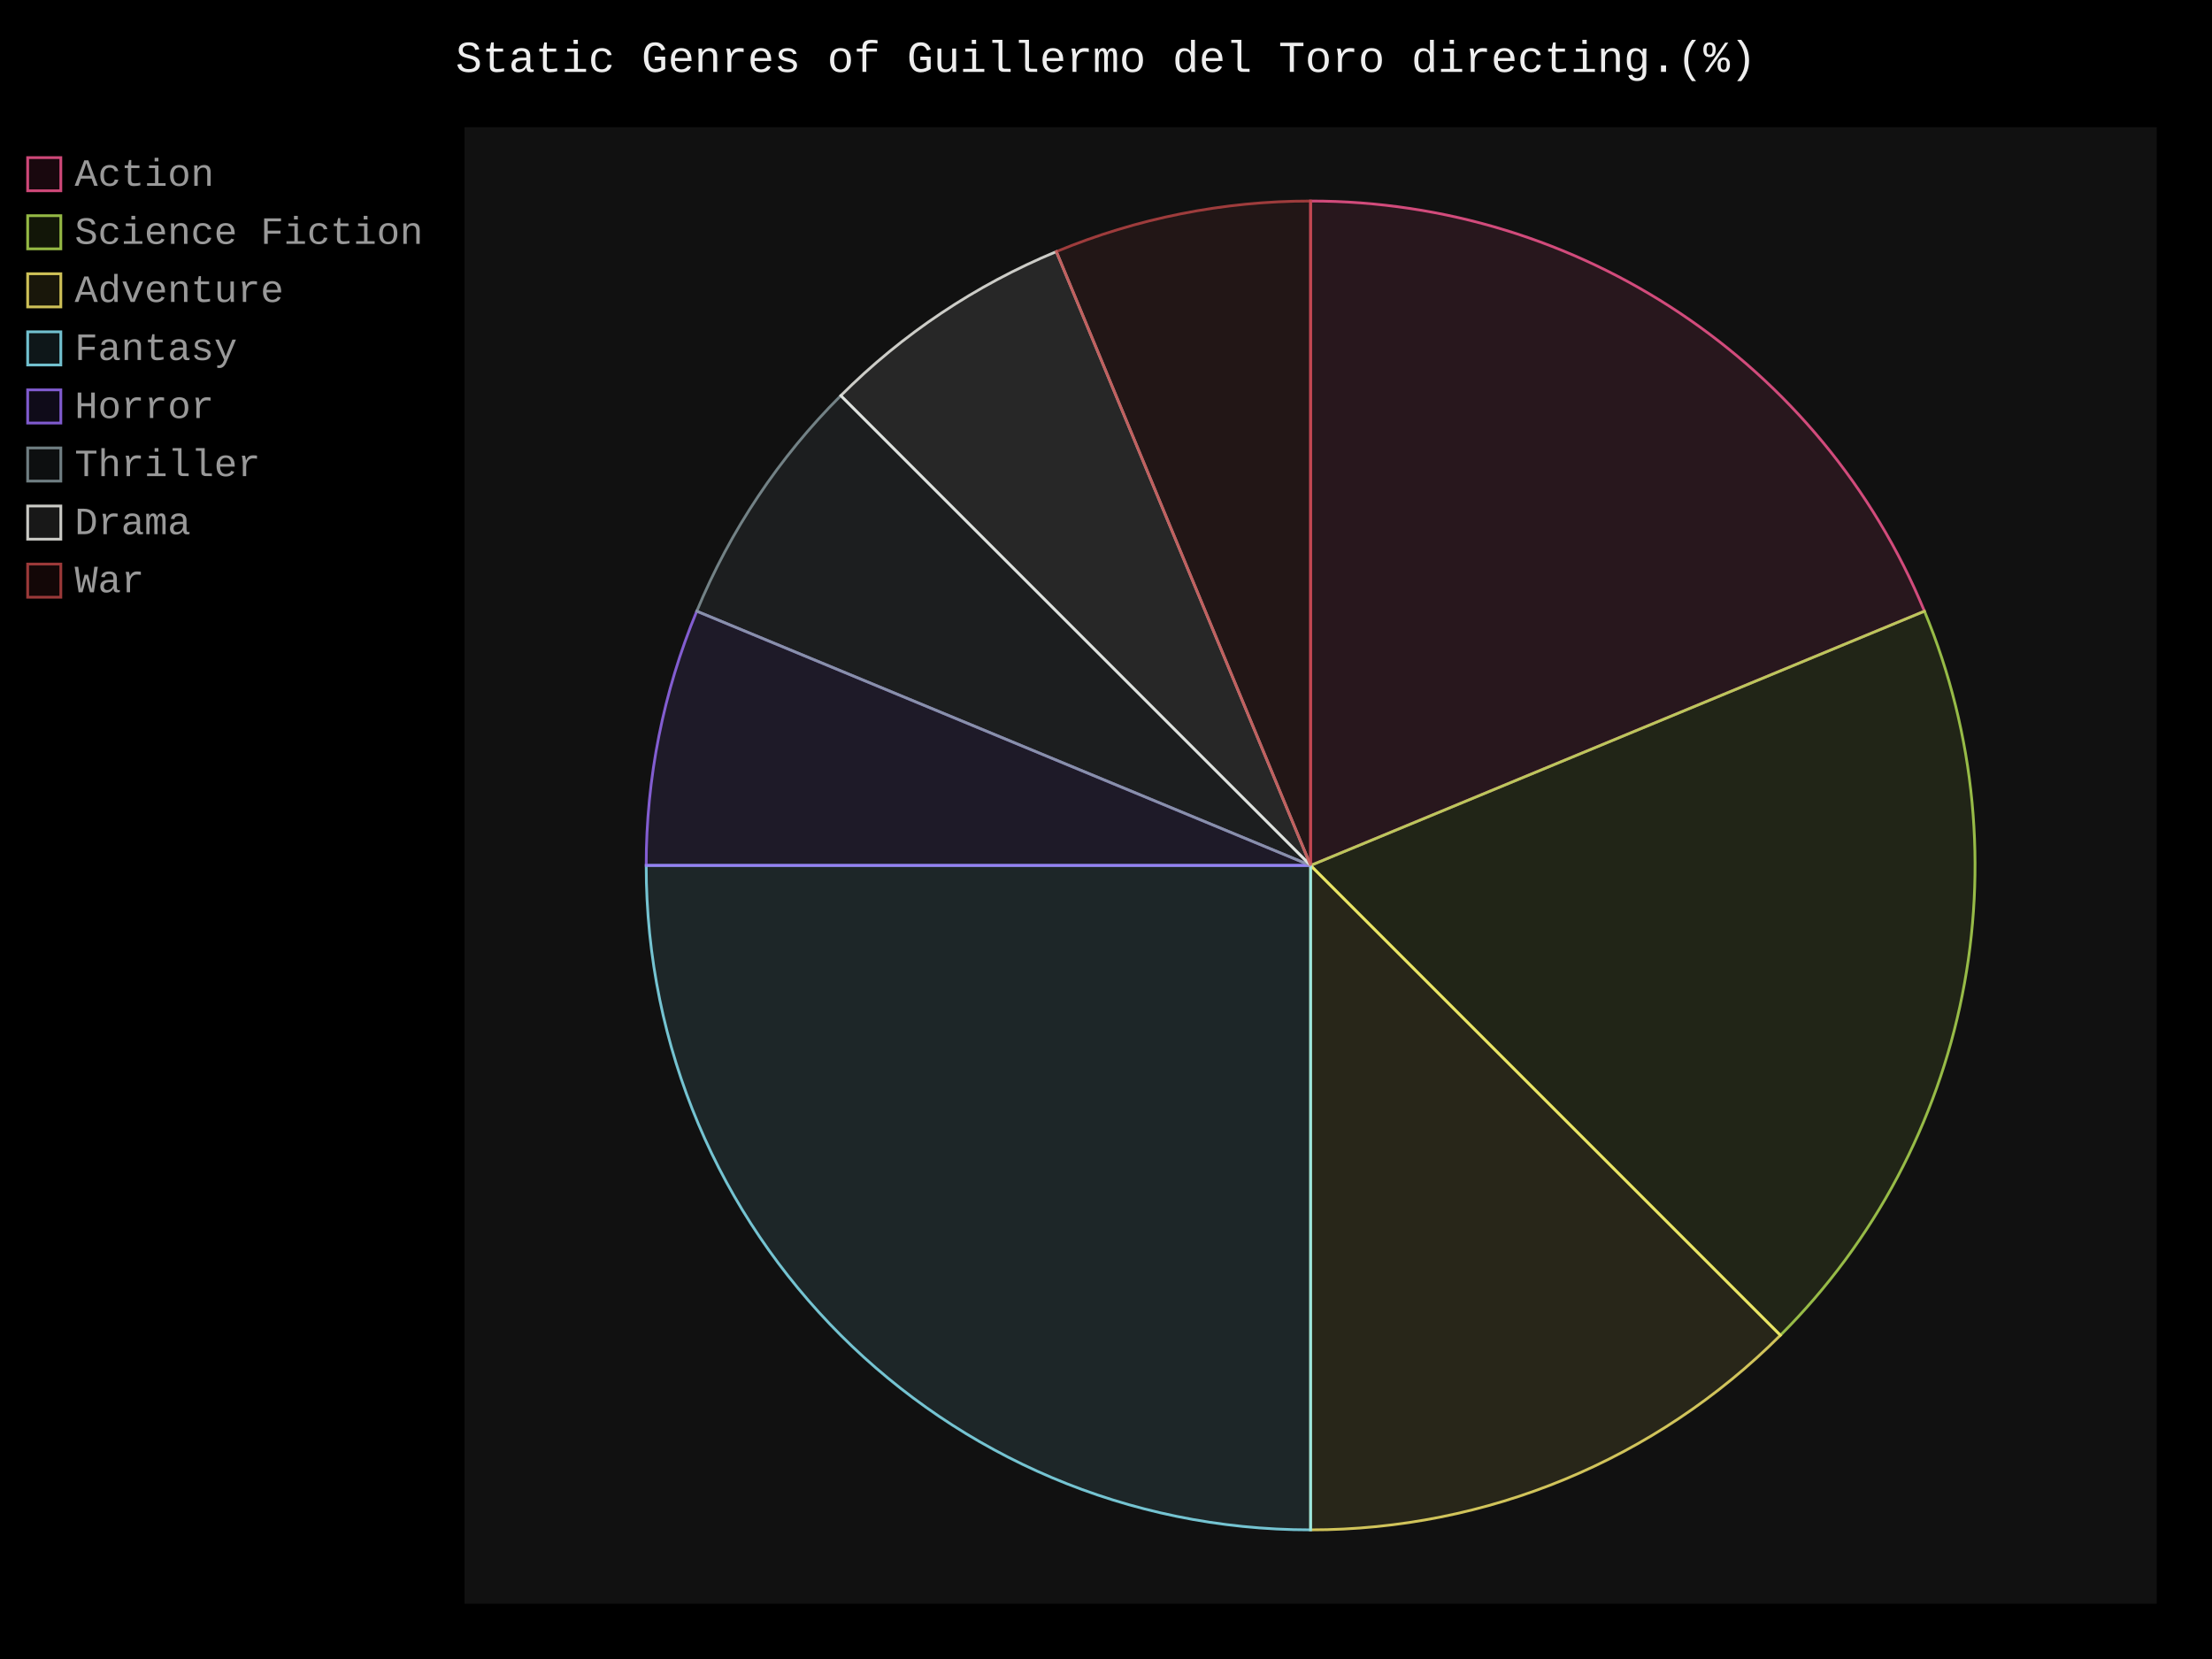
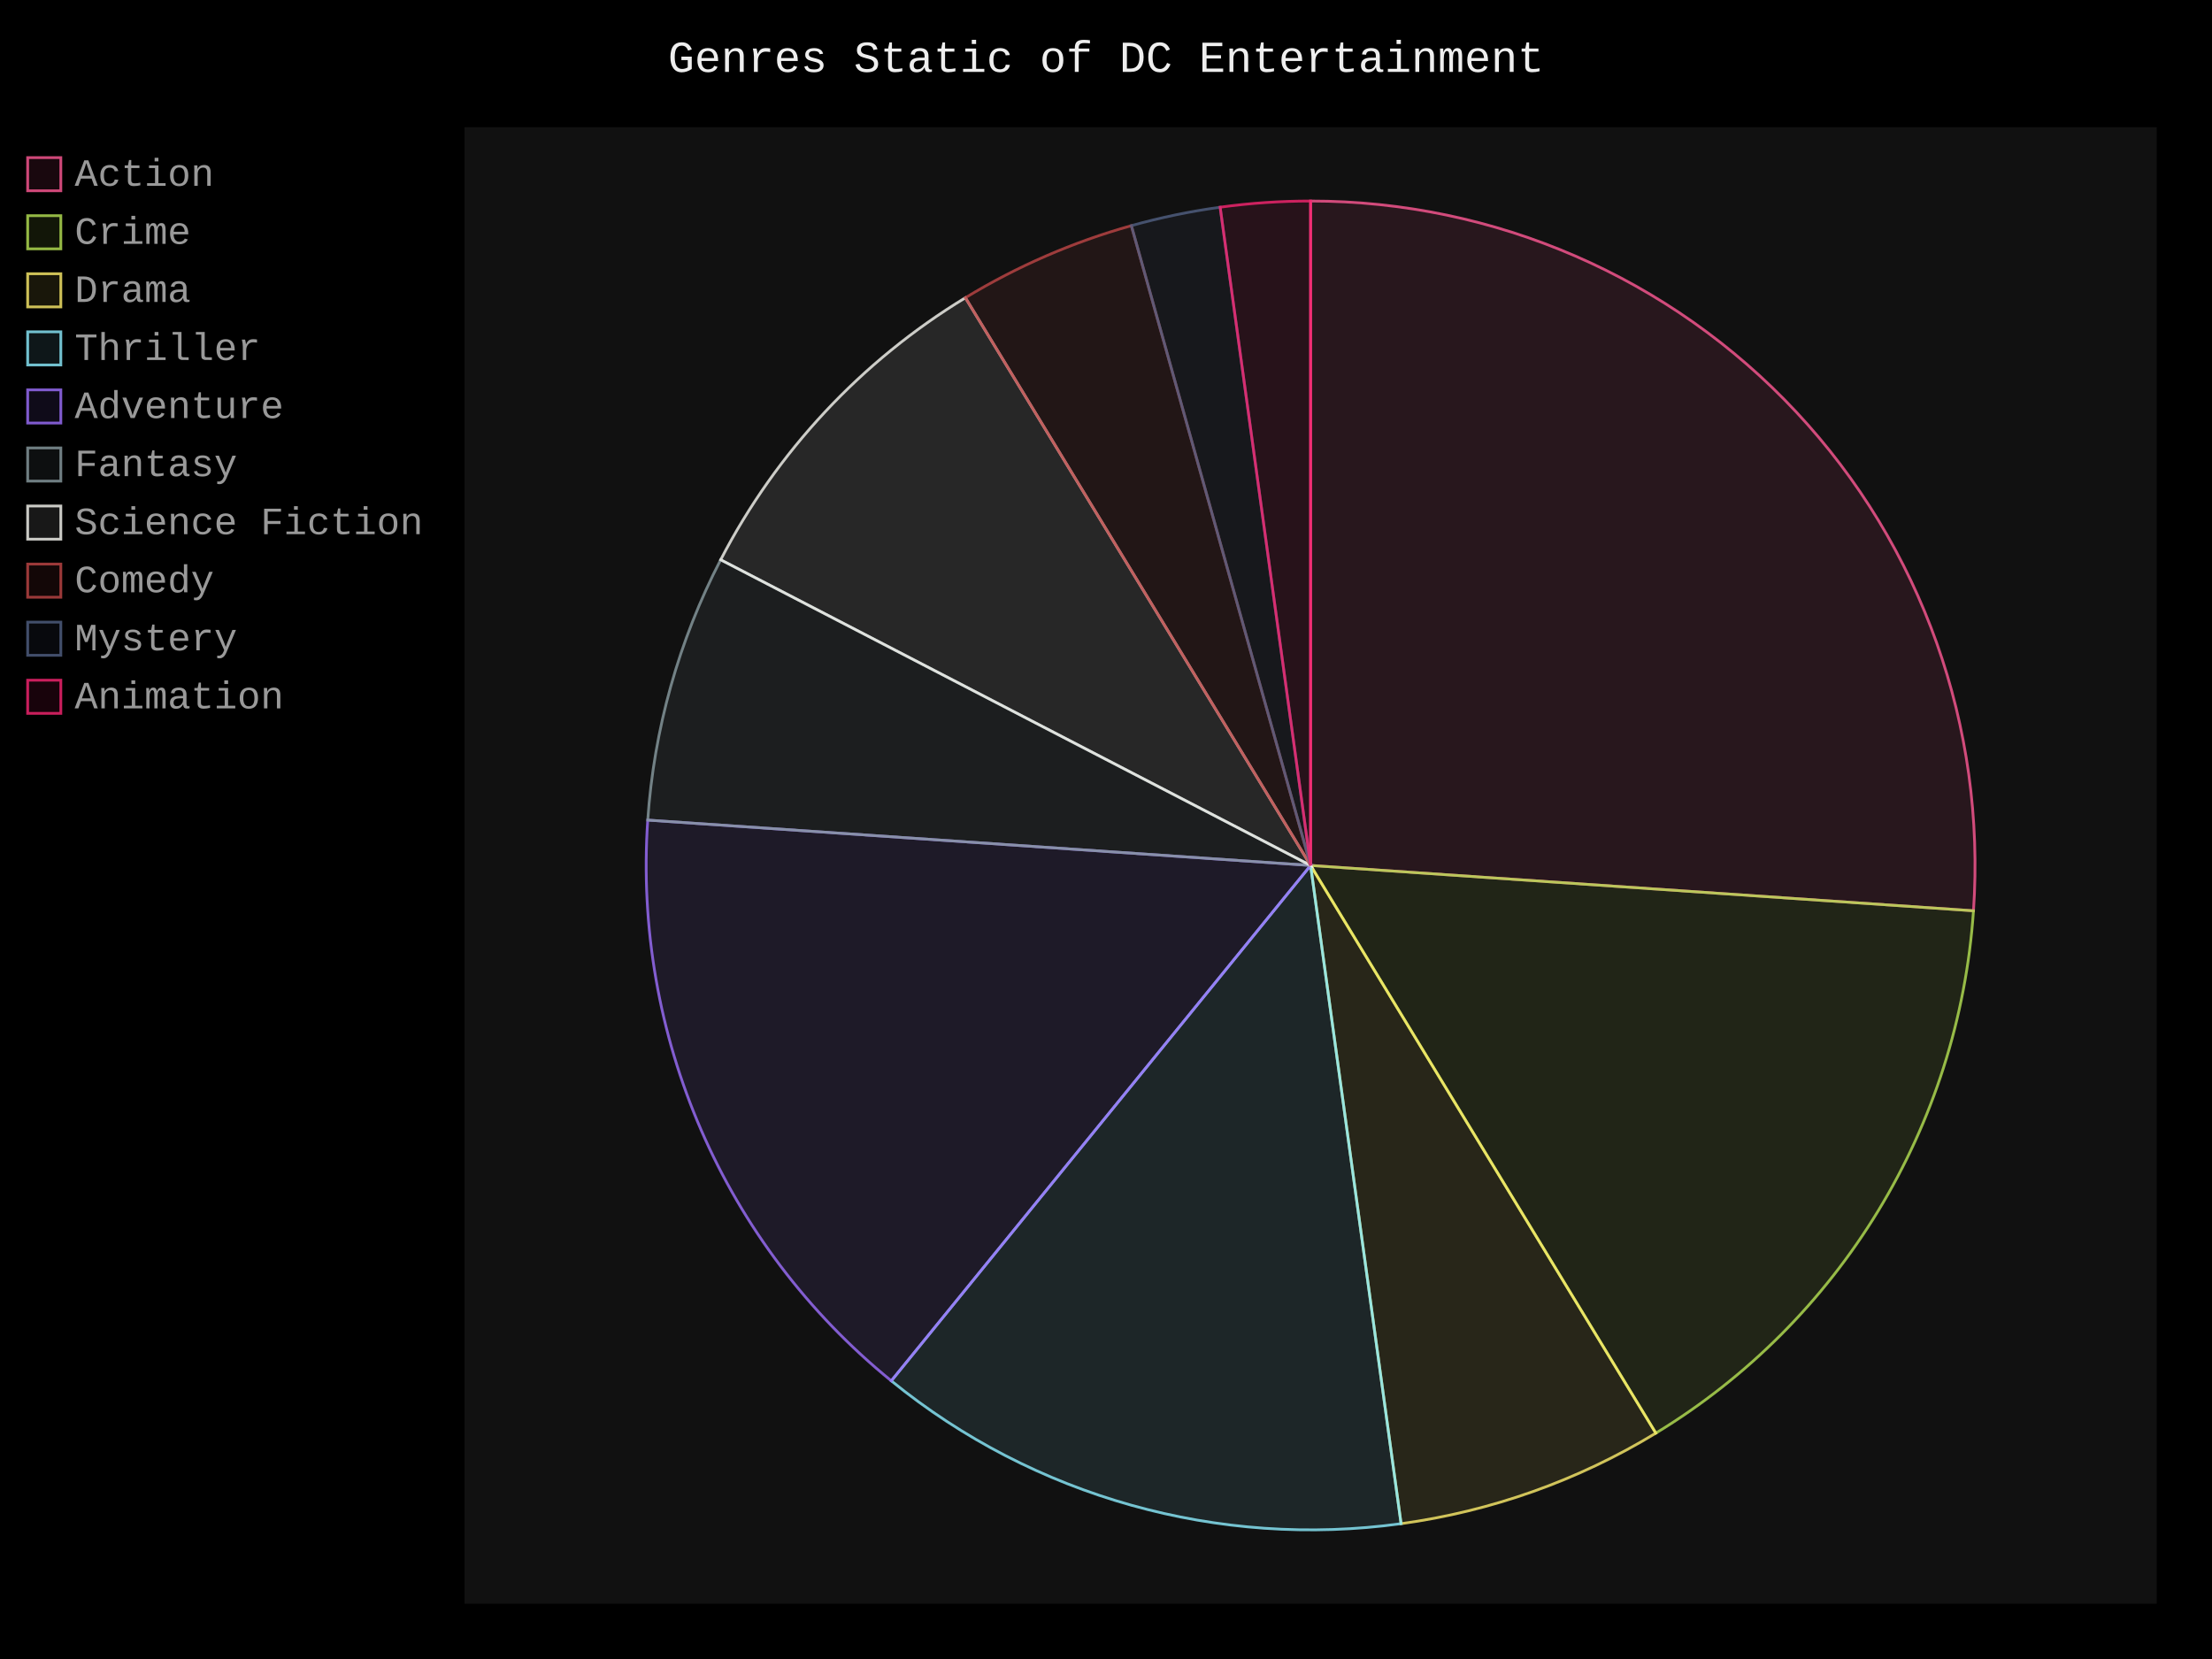
- <svg xmlns="http://www.w3.org/2000/svg" class="pygal-chart" id="chart-aec1d4da-6611-44b9-aee3-8fc8c9b638ef" viewBox="0 0 800 600">
+ <svg xmlns="http://www.w3.org/2000/svg" class="pygal-chart" id="chart-ec4e7680-a346-4032-9e9d-064694505aa5" viewBox="0 0 800 600">
  <defs>
-     <style type="text/css">#chart-aec1d4da-6611-44b9-aee3-8fc8c9b638ef{-webkit-user-select:none;-webkit-font-smoothing:antialiased;font-family:Consolas,"Liberation Mono",Menlo,Courier,monospace}#chart-aec1d4da-6611-44b9-aee3-8fc8c9b638ef .title{font-family:Consolas,"Liberation Mono",Menlo,Courier,monospace;font-size:16px}#chart-aec1d4da-6611-44b9-aee3-8fc8c9b638ef .legends .legend text{font-family:Consolas,"Liberation Mono",Menlo,Courier,monospace;font-size:14px}#chart-aec1d4da-6611-44b9-aee3-8fc8c9b638ef .axis text{font-family:Consolas,"Liberation Mono",Menlo,Courier,monospace;font-size:10px}#chart-aec1d4da-6611-44b9-aee3-8fc8c9b638ef .axis text.major{font-family:Consolas,"Liberation Mono",Menlo,Courier,monospace;font-size:10px}#chart-aec1d4da-6611-44b9-aee3-8fc8c9b638ef .text-overlay text.value{font-family:Consolas,"Liberation Mono",Menlo,Courier,monospace;font-size:16px}#chart-aec1d4da-6611-44b9-aee3-8fc8c9b638ef .text-overlay text.label{font-family:Consolas,"Liberation Mono",Menlo,Courier,monospace;font-size:10px}#chart-aec1d4da-6611-44b9-aee3-8fc8c9b638ef .tooltip{font-family:Consolas,"Liberation Mono",Menlo,Courier,monospace;font-size:14px}#chart-aec1d4da-6611-44b9-aee3-8fc8c9b638ef text.no_data{font-family:Consolas,"Liberation Mono",Menlo,Courier,monospace;font-size:64px}
- #chart-aec1d4da-6611-44b9-aee3-8fc8c9b638ef{background-color:black}#chart-aec1d4da-6611-44b9-aee3-8fc8c9b638ef path,#chart-aec1d4da-6611-44b9-aee3-8fc8c9b638ef line,#chart-aec1d4da-6611-44b9-aee3-8fc8c9b638ef rect,#chart-aec1d4da-6611-44b9-aee3-8fc8c9b638ef circle{-webkit-transition:1s ease-out;-moz-transition:1s ease-out;transition:1s ease-out}#chart-aec1d4da-6611-44b9-aee3-8fc8c9b638ef .graph &gt; .background{fill:black}#chart-aec1d4da-6611-44b9-aee3-8fc8c9b638ef .plot &gt; .background{fill:#111}#chart-aec1d4da-6611-44b9-aee3-8fc8c9b638ef .graph{fill:#999}#chart-aec1d4da-6611-44b9-aee3-8fc8c9b638ef text.no_data{fill:#eee}#chart-aec1d4da-6611-44b9-aee3-8fc8c9b638ef .title{fill:#eee}#chart-aec1d4da-6611-44b9-aee3-8fc8c9b638ef .legends .legend text{fill:#999}#chart-aec1d4da-6611-44b9-aee3-8fc8c9b638ef .legends .legend:hover text{fill:#eee}#chart-aec1d4da-6611-44b9-aee3-8fc8c9b638ef .axis .line{stroke:#eee}#chart-aec1d4da-6611-44b9-aee3-8fc8c9b638ef .axis .guide.line{stroke:#555}#chart-aec1d4da-6611-44b9-aee3-8fc8c9b638ef .axis .major.line{stroke:#999}#chart-aec1d4da-6611-44b9-aee3-8fc8c9b638ef .axis text.major{fill:#eee}#chart-aec1d4da-6611-44b9-aee3-8fc8c9b638ef .axis.y .guides:hover .guide.line,#chart-aec1d4da-6611-44b9-aee3-8fc8c9b638ef .line-graph .axis.x .guides:hover .guide.line,#chart-aec1d4da-6611-44b9-aee3-8fc8c9b638ef .stackedline-graph .axis.x .guides:hover .guide.line,#chart-aec1d4da-6611-44b9-aee3-8fc8c9b638ef .xy-graph .axis.x .guides:hover .guide.line{stroke:#eee}#chart-aec1d4da-6611-44b9-aee3-8fc8c9b638ef .axis .guides:hover text{fill:#eee}#chart-aec1d4da-6611-44b9-aee3-8fc8c9b638ef .reactive{fill-opacity:.1;stroke-opacity:.8}#chart-aec1d4da-6611-44b9-aee3-8fc8c9b638ef .ci{stroke:#999}#chart-aec1d4da-6611-44b9-aee3-8fc8c9b638ef .reactive.active,#chart-aec1d4da-6611-44b9-aee3-8fc8c9b638ef .active .reactive{fill-opacity:.75;stroke-opacity:.9;stroke-width:4}#chart-aec1d4da-6611-44b9-aee3-8fc8c9b638ef .ci .reactive.active{stroke-width:1.5}#chart-aec1d4da-6611-44b9-aee3-8fc8c9b638ef .series text{fill:#eee}#chart-aec1d4da-6611-44b9-aee3-8fc8c9b638ef .tooltip rect{fill:#111;stroke:#eee;-webkit-transition:opacity 1s ease-out;-moz-transition:opacity 1s ease-out;transition:opacity 1s ease-out}#chart-aec1d4da-6611-44b9-aee3-8fc8c9b638ef .tooltip .label{fill:#999}#chart-aec1d4da-6611-44b9-aee3-8fc8c9b638ef .tooltip .label{fill:#999}#chart-aec1d4da-6611-44b9-aee3-8fc8c9b638ef .tooltip .legend{font-size:.8em;fill:#555}#chart-aec1d4da-6611-44b9-aee3-8fc8c9b638ef .tooltip .x_label{font-size:.6em;fill:#eee}#chart-aec1d4da-6611-44b9-aee3-8fc8c9b638ef .tooltip .xlink{font-size:.5em;text-decoration:underline}#chart-aec1d4da-6611-44b9-aee3-8fc8c9b638ef .tooltip .value{font-size:1.5em}#chart-aec1d4da-6611-44b9-aee3-8fc8c9b638ef .bound{font-size:.5em}#chart-aec1d4da-6611-44b9-aee3-8fc8c9b638ef .max-value{font-size:.75em;fill:#555}#chart-aec1d4da-6611-44b9-aee3-8fc8c9b638ef .map-element{fill:#111;stroke:#555 !important}#chart-aec1d4da-6611-44b9-aee3-8fc8c9b638ef .map-element .reactive{fill-opacity:inherit;stroke-opacity:inherit}#chart-aec1d4da-6611-44b9-aee3-8fc8c9b638ef .color-0,#chart-aec1d4da-6611-44b9-aee3-8fc8c9b638ef .color-0 a:visited{stroke:#ff5995;fill:#ff5995}#chart-aec1d4da-6611-44b9-aee3-8fc8c9b638ef .color-1,#chart-aec1d4da-6611-44b9-aee3-8fc8c9b638ef .color-1 a:visited{stroke:#b6e354;fill:#b6e354}#chart-aec1d4da-6611-44b9-aee3-8fc8c9b638ef .color-2,#chart-aec1d4da-6611-44b9-aee3-8fc8c9b638ef .color-2 a:visited{stroke:#feed6c;fill:#feed6c}#chart-aec1d4da-6611-44b9-aee3-8fc8c9b638ef .color-3,#chart-aec1d4da-6611-44b9-aee3-8fc8c9b638ef .color-3 a:visited{stroke:#8cedff;fill:#8cedff}#chart-aec1d4da-6611-44b9-aee3-8fc8c9b638ef .color-4,#chart-aec1d4da-6611-44b9-aee3-8fc8c9b638ef .color-4 a:visited{stroke:#9e6ffe;fill:#9e6ffe}#chart-aec1d4da-6611-44b9-aee3-8fc8c9b638ef .color-5,#chart-aec1d4da-6611-44b9-aee3-8fc8c9b638ef .color-5 a:visited{stroke:#899ca1;fill:#899ca1}#chart-aec1d4da-6611-44b9-aee3-8fc8c9b638ef .color-6,#chart-aec1d4da-6611-44b9-aee3-8fc8c9b638ef .color-6 a:visited{stroke:#f8f8f2;fill:#f8f8f2}#chart-aec1d4da-6611-44b9-aee3-8fc8c9b638ef .color-7,#chart-aec1d4da-6611-44b9-aee3-8fc8c9b638ef .color-7 a:visited{stroke:#bf4646;fill:#bf4646}#chart-aec1d4da-6611-44b9-aee3-8fc8c9b638ef .text-overlay .color-0 text{fill:black}#chart-aec1d4da-6611-44b9-aee3-8fc8c9b638ef .text-overlay .color-1 text{fill:black}#chart-aec1d4da-6611-44b9-aee3-8fc8c9b638ef .text-overlay .color-2 text{fill:black}#chart-aec1d4da-6611-44b9-aee3-8fc8c9b638ef .text-overlay .color-3 text{fill:black}#chart-aec1d4da-6611-44b9-aee3-8fc8c9b638ef .text-overlay .color-4 text{fill:black}#chart-aec1d4da-6611-44b9-aee3-8fc8c9b638ef .text-overlay .color-5 text{fill:black}#chart-aec1d4da-6611-44b9-aee3-8fc8c9b638ef .text-overlay .color-6 text{fill:black}#chart-aec1d4da-6611-44b9-aee3-8fc8c9b638ef .text-overlay .color-7 text{fill:black}
- #chart-aec1d4da-6611-44b9-aee3-8fc8c9b638ef text.no_data{text-anchor:middle}#chart-aec1d4da-6611-44b9-aee3-8fc8c9b638ef .guide.line{fill:none}#chart-aec1d4da-6611-44b9-aee3-8fc8c9b638ef .centered{text-anchor:middle}#chart-aec1d4da-6611-44b9-aee3-8fc8c9b638ef .title{text-anchor:middle}#chart-aec1d4da-6611-44b9-aee3-8fc8c9b638ef .legends .legend text{fill-opacity:1}#chart-aec1d4da-6611-44b9-aee3-8fc8c9b638ef .axis.x text{text-anchor:middle}#chart-aec1d4da-6611-44b9-aee3-8fc8c9b638ef .axis.x:not(.web) text[transform]{text-anchor:start}#chart-aec1d4da-6611-44b9-aee3-8fc8c9b638ef .axis.x:not(.web) text[transform].backwards{text-anchor:end}#chart-aec1d4da-6611-44b9-aee3-8fc8c9b638ef .axis.y text{text-anchor:end}#chart-aec1d4da-6611-44b9-aee3-8fc8c9b638ef .axis.y text[transform].backwards{text-anchor:start}#chart-aec1d4da-6611-44b9-aee3-8fc8c9b638ef .axis.y2 text{text-anchor:start}#chart-aec1d4da-6611-44b9-aee3-8fc8c9b638ef .axis.y2 text[transform].backwards{text-anchor:end}#chart-aec1d4da-6611-44b9-aee3-8fc8c9b638ef .axis .guide.line{stroke-dasharray:4,4}#chart-aec1d4da-6611-44b9-aee3-8fc8c9b638ef .axis .major.guide.line{stroke-dasharray:6,6}#chart-aec1d4da-6611-44b9-aee3-8fc8c9b638ef .horizontal .axis.y .guide.line,#chart-aec1d4da-6611-44b9-aee3-8fc8c9b638ef .horizontal .axis.y2 .guide.line,#chart-aec1d4da-6611-44b9-aee3-8fc8c9b638ef .vertical .axis.x .guide.line{opacity:0}#chart-aec1d4da-6611-44b9-aee3-8fc8c9b638ef .horizontal .axis.always_show .guide.line,#chart-aec1d4da-6611-44b9-aee3-8fc8c9b638ef .vertical .axis.always_show .guide.line{opacity:1 !important}#chart-aec1d4da-6611-44b9-aee3-8fc8c9b638ef .axis.y .guides:hover .guide.line,#chart-aec1d4da-6611-44b9-aee3-8fc8c9b638ef .axis.y2 .guides:hover .guide.line,#chart-aec1d4da-6611-44b9-aee3-8fc8c9b638ef .axis.x .guides:hover .guide.line{opacity:1}#chart-aec1d4da-6611-44b9-aee3-8fc8c9b638ef .axis .guides:hover text{opacity:1}#chart-aec1d4da-6611-44b9-aee3-8fc8c9b638ef .nofill{fill:none}#chart-aec1d4da-6611-44b9-aee3-8fc8c9b638ef .subtle-fill{fill-opacity:.2}#chart-aec1d4da-6611-44b9-aee3-8fc8c9b638ef .dot{stroke-width:1px;fill-opacity:1}#chart-aec1d4da-6611-44b9-aee3-8fc8c9b638ef .dot.active{stroke-width:5px}#chart-aec1d4da-6611-44b9-aee3-8fc8c9b638ef .dot.negative{fill:transparent}#chart-aec1d4da-6611-44b9-aee3-8fc8c9b638ef text,#chart-aec1d4da-6611-44b9-aee3-8fc8c9b638ef tspan{stroke:none !important}#chart-aec1d4da-6611-44b9-aee3-8fc8c9b638ef .series text.active{opacity:1}#chart-aec1d4da-6611-44b9-aee3-8fc8c9b638ef .tooltip rect{fill-opacity:.95;stroke-width:.5}#chart-aec1d4da-6611-44b9-aee3-8fc8c9b638ef .tooltip text{fill-opacity:1}#chart-aec1d4da-6611-44b9-aee3-8fc8c9b638ef .showable{visibility:hidden}#chart-aec1d4da-6611-44b9-aee3-8fc8c9b638ef .showable.shown{visibility:visible}#chart-aec1d4da-6611-44b9-aee3-8fc8c9b638ef .gauge-background{fill:rgba(229,229,229,1);stroke:none}#chart-aec1d4da-6611-44b9-aee3-8fc8c9b638ef .bg-lines{stroke:black;stroke-width:2px}</style>
+     <style type="text/css">#chart-ec4e7680-a346-4032-9e9d-064694505aa5{-webkit-user-select:none;-webkit-font-smoothing:antialiased;font-family:Consolas,"Liberation Mono",Menlo,Courier,monospace}#chart-ec4e7680-a346-4032-9e9d-064694505aa5 .title{font-family:Consolas,"Liberation Mono",Menlo,Courier,monospace;font-size:16px}#chart-ec4e7680-a346-4032-9e9d-064694505aa5 .legends .legend text{font-family:Consolas,"Liberation Mono",Menlo,Courier,monospace;font-size:14px}#chart-ec4e7680-a346-4032-9e9d-064694505aa5 .axis text{font-family:Consolas,"Liberation Mono",Menlo,Courier,monospace;font-size:10px}#chart-ec4e7680-a346-4032-9e9d-064694505aa5 .axis text.major{font-family:Consolas,"Liberation Mono",Menlo,Courier,monospace;font-size:10px}#chart-ec4e7680-a346-4032-9e9d-064694505aa5 .text-overlay text.value{font-family:Consolas,"Liberation Mono",Menlo,Courier,monospace;font-size:16px}#chart-ec4e7680-a346-4032-9e9d-064694505aa5 .text-overlay text.label{font-family:Consolas,"Liberation Mono",Menlo,Courier,monospace;font-size:10px}#chart-ec4e7680-a346-4032-9e9d-064694505aa5 .tooltip{font-family:Consolas,"Liberation Mono",Menlo,Courier,monospace;font-size:14px}#chart-ec4e7680-a346-4032-9e9d-064694505aa5 text.no_data{font-family:Consolas,"Liberation Mono",Menlo,Courier,monospace;font-size:64px}
+ #chart-ec4e7680-a346-4032-9e9d-064694505aa5{background-color:black}#chart-ec4e7680-a346-4032-9e9d-064694505aa5 path,#chart-ec4e7680-a346-4032-9e9d-064694505aa5 line,#chart-ec4e7680-a346-4032-9e9d-064694505aa5 rect,#chart-ec4e7680-a346-4032-9e9d-064694505aa5 circle{-webkit-transition:1s ease-out;-moz-transition:1s ease-out;transition:1s ease-out}#chart-ec4e7680-a346-4032-9e9d-064694505aa5 .graph &gt; .background{fill:black}#chart-ec4e7680-a346-4032-9e9d-064694505aa5 .plot &gt; .background{fill:#111}#chart-ec4e7680-a346-4032-9e9d-064694505aa5 .graph{fill:#999}#chart-ec4e7680-a346-4032-9e9d-064694505aa5 text.no_data{fill:#eee}#chart-ec4e7680-a346-4032-9e9d-064694505aa5 .title{fill:#eee}#chart-ec4e7680-a346-4032-9e9d-064694505aa5 .legends .legend text{fill:#999}#chart-ec4e7680-a346-4032-9e9d-064694505aa5 .legends .legend:hover text{fill:#eee}#chart-ec4e7680-a346-4032-9e9d-064694505aa5 .axis .line{stroke:#eee}#chart-ec4e7680-a346-4032-9e9d-064694505aa5 .axis .guide.line{stroke:#555}#chart-ec4e7680-a346-4032-9e9d-064694505aa5 .axis .major.line{stroke:#999}#chart-ec4e7680-a346-4032-9e9d-064694505aa5 .axis text.major{fill:#eee}#chart-ec4e7680-a346-4032-9e9d-064694505aa5 .axis.y .guides:hover .guide.line,#chart-ec4e7680-a346-4032-9e9d-064694505aa5 .line-graph .axis.x .guides:hover .guide.line,#chart-ec4e7680-a346-4032-9e9d-064694505aa5 .stackedline-graph .axis.x .guides:hover .guide.line,#chart-ec4e7680-a346-4032-9e9d-064694505aa5 .xy-graph .axis.x .guides:hover .guide.line{stroke:#eee}#chart-ec4e7680-a346-4032-9e9d-064694505aa5 .axis .guides:hover text{fill:#eee}#chart-ec4e7680-a346-4032-9e9d-064694505aa5 .reactive{fill-opacity:.1;stroke-opacity:.8}#chart-ec4e7680-a346-4032-9e9d-064694505aa5 .ci{stroke:#999}#chart-ec4e7680-a346-4032-9e9d-064694505aa5 .reactive.active,#chart-ec4e7680-a346-4032-9e9d-064694505aa5 .active .reactive{fill-opacity:.75;stroke-opacity:.9;stroke-width:4}#chart-ec4e7680-a346-4032-9e9d-064694505aa5 .ci .reactive.active{stroke-width:1.5}#chart-ec4e7680-a346-4032-9e9d-064694505aa5 .series text{fill:#eee}#chart-ec4e7680-a346-4032-9e9d-064694505aa5 .tooltip rect{fill:#111;stroke:#eee;-webkit-transition:opacity 1s ease-out;-moz-transition:opacity 1s ease-out;transition:opacity 1s ease-out}#chart-ec4e7680-a346-4032-9e9d-064694505aa5 .tooltip .label{fill:#999}#chart-ec4e7680-a346-4032-9e9d-064694505aa5 .tooltip .label{fill:#999}#chart-ec4e7680-a346-4032-9e9d-064694505aa5 .tooltip .legend{font-size:.8em;fill:#555}#chart-ec4e7680-a346-4032-9e9d-064694505aa5 .tooltip .x_label{font-size:.6em;fill:#eee}#chart-ec4e7680-a346-4032-9e9d-064694505aa5 .tooltip .xlink{font-size:.5em;text-decoration:underline}#chart-ec4e7680-a346-4032-9e9d-064694505aa5 .tooltip .value{font-size:1.5em}#chart-ec4e7680-a346-4032-9e9d-064694505aa5 .bound{font-size:.5em}#chart-ec4e7680-a346-4032-9e9d-064694505aa5 .max-value{font-size:.75em;fill:#555}#chart-ec4e7680-a346-4032-9e9d-064694505aa5 .map-element{fill:#111;stroke:#555 !important}#chart-ec4e7680-a346-4032-9e9d-064694505aa5 .map-element .reactive{fill-opacity:inherit;stroke-opacity:inherit}#chart-ec4e7680-a346-4032-9e9d-064694505aa5 .color-0,#chart-ec4e7680-a346-4032-9e9d-064694505aa5 .color-0 a:visited{stroke:#ff5995;fill:#ff5995}#chart-ec4e7680-a346-4032-9e9d-064694505aa5 .color-1,#chart-ec4e7680-a346-4032-9e9d-064694505aa5 .color-1 a:visited{stroke:#b6e354;fill:#b6e354}#chart-ec4e7680-a346-4032-9e9d-064694505aa5 .color-2,#chart-ec4e7680-a346-4032-9e9d-064694505aa5 .color-2 a:visited{stroke:#feed6c;fill:#feed6c}#chart-ec4e7680-a346-4032-9e9d-064694505aa5 .color-3,#chart-ec4e7680-a346-4032-9e9d-064694505aa5 .color-3 a:visited{stroke:#8cedff;fill:#8cedff}#chart-ec4e7680-a346-4032-9e9d-064694505aa5 .color-4,#chart-ec4e7680-a346-4032-9e9d-064694505aa5 .color-4 a:visited{stroke:#9e6ffe;fill:#9e6ffe}#chart-ec4e7680-a346-4032-9e9d-064694505aa5 .color-5,#chart-ec4e7680-a346-4032-9e9d-064694505aa5 .color-5 a:visited{stroke:#899ca1;fill:#899ca1}#chart-ec4e7680-a346-4032-9e9d-064694505aa5 .color-6,#chart-ec4e7680-a346-4032-9e9d-064694505aa5 .color-6 a:visited{stroke:#f8f8f2;fill:#f8f8f2}#chart-ec4e7680-a346-4032-9e9d-064694505aa5 .color-7,#chart-ec4e7680-a346-4032-9e9d-064694505aa5 .color-7 a:visited{stroke:#bf4646;fill:#bf4646}#chart-ec4e7680-a346-4032-9e9d-064694505aa5 .color-8,#chart-ec4e7680-a346-4032-9e9d-064694505aa5 .color-8 a:visited{stroke:#516083;fill:#516083}#chart-ec4e7680-a346-4032-9e9d-064694505aa5 .color-9,#chart-ec4e7680-a346-4032-9e9d-064694505aa5 .color-9 a:visited{stroke:#f92672;fill:#f92672}#chart-ec4e7680-a346-4032-9e9d-064694505aa5 .text-overlay .color-0 text{fill:black}#chart-ec4e7680-a346-4032-9e9d-064694505aa5 .text-overlay .color-1 text{fill:black}#chart-ec4e7680-a346-4032-9e9d-064694505aa5 .text-overlay .color-2 text{fill:black}#chart-ec4e7680-a346-4032-9e9d-064694505aa5 .text-overlay .color-3 text{fill:black}#chart-ec4e7680-a346-4032-9e9d-064694505aa5 .text-overlay .color-4 text{fill:black}#chart-ec4e7680-a346-4032-9e9d-064694505aa5 .text-overlay .color-5 text{fill:black}#chart-ec4e7680-a346-4032-9e9d-064694505aa5 .text-overlay .color-6 text{fill:black}#chart-ec4e7680-a346-4032-9e9d-064694505aa5 .text-overlay .color-7 text{fill:black}#chart-ec4e7680-a346-4032-9e9d-064694505aa5 .text-overlay .color-8 text{fill:black}#chart-ec4e7680-a346-4032-9e9d-064694505aa5 .text-overlay .color-9 text{fill:black}
+ #chart-ec4e7680-a346-4032-9e9d-064694505aa5 text.no_data{text-anchor:middle}#chart-ec4e7680-a346-4032-9e9d-064694505aa5 .guide.line{fill:none}#chart-ec4e7680-a346-4032-9e9d-064694505aa5 .centered{text-anchor:middle}#chart-ec4e7680-a346-4032-9e9d-064694505aa5 .title{text-anchor:middle}#chart-ec4e7680-a346-4032-9e9d-064694505aa5 .legends .legend text{fill-opacity:1}#chart-ec4e7680-a346-4032-9e9d-064694505aa5 .axis.x text{text-anchor:middle}#chart-ec4e7680-a346-4032-9e9d-064694505aa5 .axis.x:not(.web) text[transform]{text-anchor:start}#chart-ec4e7680-a346-4032-9e9d-064694505aa5 .axis.x:not(.web) text[transform].backwards{text-anchor:end}#chart-ec4e7680-a346-4032-9e9d-064694505aa5 .axis.y text{text-anchor:end}#chart-ec4e7680-a346-4032-9e9d-064694505aa5 .axis.y text[transform].backwards{text-anchor:start}#chart-ec4e7680-a346-4032-9e9d-064694505aa5 .axis.y2 text{text-anchor:start}#chart-ec4e7680-a346-4032-9e9d-064694505aa5 .axis.y2 text[transform].backwards{text-anchor:end}#chart-ec4e7680-a346-4032-9e9d-064694505aa5 .axis .guide.line{stroke-dasharray:4,4}#chart-ec4e7680-a346-4032-9e9d-064694505aa5 .axis .major.guide.line{stroke-dasharray:6,6}#chart-ec4e7680-a346-4032-9e9d-064694505aa5 .horizontal .axis.y .guide.line,#chart-ec4e7680-a346-4032-9e9d-064694505aa5 .horizontal .axis.y2 .guide.line,#chart-ec4e7680-a346-4032-9e9d-064694505aa5 .vertical .axis.x .guide.line{opacity:0}#chart-ec4e7680-a346-4032-9e9d-064694505aa5 .horizontal .axis.always_show .guide.line,#chart-ec4e7680-a346-4032-9e9d-064694505aa5 .vertical .axis.always_show .guide.line{opacity:1 !important}#chart-ec4e7680-a346-4032-9e9d-064694505aa5 .axis.y .guides:hover .guide.line,#chart-ec4e7680-a346-4032-9e9d-064694505aa5 .axis.y2 .guides:hover .guide.line,#chart-ec4e7680-a346-4032-9e9d-064694505aa5 .axis.x .guides:hover .guide.line{opacity:1}#chart-ec4e7680-a346-4032-9e9d-064694505aa5 .axis .guides:hover text{opacity:1}#chart-ec4e7680-a346-4032-9e9d-064694505aa5 .nofill{fill:none}#chart-ec4e7680-a346-4032-9e9d-064694505aa5 .subtle-fill{fill-opacity:.2}#chart-ec4e7680-a346-4032-9e9d-064694505aa5 .dot{stroke-width:1px;fill-opacity:1}#chart-ec4e7680-a346-4032-9e9d-064694505aa5 .dot.active{stroke-width:5px}#chart-ec4e7680-a346-4032-9e9d-064694505aa5 .dot.negative{fill:transparent}#chart-ec4e7680-a346-4032-9e9d-064694505aa5 text,#chart-ec4e7680-a346-4032-9e9d-064694505aa5 tspan{stroke:none !important}#chart-ec4e7680-a346-4032-9e9d-064694505aa5 .series text.active{opacity:1}#chart-ec4e7680-a346-4032-9e9d-064694505aa5 .tooltip rect{fill-opacity:.95;stroke-width:.5}#chart-ec4e7680-a346-4032-9e9d-064694505aa5 .tooltip text{fill-opacity:1}#chart-ec4e7680-a346-4032-9e9d-064694505aa5 .showable{visibility:hidden}#chart-ec4e7680-a346-4032-9e9d-064694505aa5 .showable.shown{visibility:visible}#chart-ec4e7680-a346-4032-9e9d-064694505aa5 .gauge-background{fill:rgba(229,229,229,1);stroke:none}#chart-ec4e7680-a346-4032-9e9d-064694505aa5 .bg-lines{stroke:black;stroke-width:2px}</style>
  </defs>
  <g class="graph pie-graph vertical">
    <rect class="background" height="600" width="800" x="0" y="0" />
    <g class="plot" transform="translate(168, 46)">
      <rect class="background" height="534" width="612.0" x="0" y="0" />
      <g class="series serie-0 color-0">
        <g class="slices">
          <g class="slice">
-             <path class="slice reactive tooltip-trigger" d="M306 26.7 A240.3 240.3 0 0 1 528.008 175.041 L306 267 A0 0 0 0 0 306 267 z" />
+             <path class="slice reactive tooltip-trigger" d="M306 26.7 A240.3 240.3 0 0 1 545.74 283.399 L306 267 A0 0 0 0 0 306 267 z" />
          </g>
        </g>
      </g>
      <g class="series serie-1 color-1">
        <g class="slices">
          <g class="slice">
-             <path class="slice reactive tooltip-trigger" d="M528.008 175.041 A240.3 240.3 0 0 1 475.918 436.918 L306 267 A0 0 0 0 0 306 267 z" />
+             <path class="slice reactive tooltip-trigger" d="M545.74 283.399 A240.3 240.3 0 0 1 430.856 472.317 L306 267 A0 0 0 0 0 306 267 z" />
          </g>
        </g>
      </g>
      <g class="series serie-2 color-2">
        <g class="slices">
          <g class="slice">
-             <path class="slice reactive tooltip-trigger" d="M475.918 436.918 A240.3 240.3 0 0 1 306 507.3 L306 267 A0 0 0 0 0 306 267 z" />
+             <path class="slice reactive tooltip-trigger" d="M430.856 472.317 A240.3 240.3 0 0 1 338.721 505.062 L306 267 A0 0 0 0 0 306 267 z" />
          </g>
        </g>
      </g>
      <g class="series serie-3 color-3">
        <g class="slices">
          <g class="slice">
-             <path class="slice reactive tooltip-trigger" d="M306 507.3 A240.3 240.3 0 0 1 65.7 267 L306 267 A0 0 0 0 0 306 267 z" />
+             <path class="slice reactive tooltip-trigger" d="M338.721 505.062 A240.3 240.3 0 0 1 154.35 453.403 L306 267 A0 0 0 0 0 306 267 z" />
          </g>
        </g>
      </g>
      <g class="series serie-4 color-4">
        <g class="slices">
          <g class="slice">
-             <path class="slice reactive tooltip-trigger" d="M65.7 267 A240.3 240.3 0 0 1 83.992 175.041 L306 267 A0 0 0 0 0 306 267 z" />
+             <path class="slice reactive tooltip-trigger" d="M154.35 453.403 A240.3 240.3 0 0 1 66.26 250.601 L306 267 A0 0 0 0 0 306 267 z" />
          </g>
        </g>
      </g>
      <g class="series serie-5 color-5">
        <g class="slices">
          <g class="slice">
-             <path class="slice reactive tooltip-trigger" d="M83.992 175.041 A240.3 240.3 0 0 1 136.082 97.082 L306 267 A0 0 0 0 0 306 267 z" />
+             <path class="slice reactive tooltip-trigger" d="M66.26 250.601 A240.3 240.3 0 0 1 92.641 156.446 L306 267 A0 0 0 0 0 306 267 z" />
          </g>
        </g>
      </g>
      <g class="series serie-6 color-6">
        <g class="slices">
          <g class="slice">
-             <path class="slice reactive tooltip-trigger" d="M136.082 97.082 A240.3 240.3 0 0 1 214.041 44.992 L306 267 A0 0 0 0 0 306 267 z" />
+             <path class="slice reactive tooltip-trigger" d="M92.641 156.446 A240.3 240.3 0 0 1 181.144 61.683 L306 267 A0 0 0 0 0 306 267 z" />
          </g>
        </g>
      </g>
      <g class="series serie-7 color-7">
        <g class="slices">
          <g class="slice">
-             <path class="slice reactive tooltip-trigger" d="M214.041 44.992 A240.3 240.3 0 0 1 306 26.7 L306 267 A0 0 0 0 0 306 267 z" />
+             <path class="slice reactive tooltip-trigger" d="M181.144 61.683 A240.3 240.3 0 0 1 241.168 35.611 L306 267 A0 0 0 0 0 306 267 z" />
+           </g>
+         </g>
+       </g>
+       <g class="series serie-8 color-8">
+         <g class="slices">
+           <g class="slice">
+             <path class="slice reactive tooltip-trigger" d="M241.168 35.611 A240.3 240.3 0 0 1 273.279 28.938 L306 267 A0 0 0 0 0 306 267 z" />
+           </g>
+         </g>
+       </g>
+       <g class="series serie-9 color-9">
+         <g class="slices">
+           <g class="slice">
+             <path class="slice reactive tooltip-trigger" d="M273.279 28.938 A240.3 240.3 0 0 1 306 26.7 L306 267 A0 0 0 0 0 306 267 z" />
          </g>
        </g>
      </g>
    </g>
    <g class="titles">
-       <text class="title plot_title" x="400.0" y="26">Static Genres of Guillermo del Toro directing.(%)</text>
+       <text class="title plot_title" x="400.0" y="26">Genres Static of DC Entertainment</text>
    </g>
    <g class="plot overlay" transform="translate(168, 46)">
      <g class="series serie-0 color-0" />
      <g class="series serie-1 color-1" />
      <g class="series serie-2 color-2" />
      <g class="series serie-3 color-3" />
      <g class="series serie-4 color-4" />
      <g class="series serie-5 color-5" />
      <g class="series serie-6 color-6" />
      <g class="series serie-7 color-7" />
+       <g class="series serie-8 color-8" />
+       <g class="series serie-9 color-9" />
    </g>
    <g class="plot text-overlay" transform="translate(168, 46)">
      <g class="series serie-0 color-0" />
      <g class="series serie-1 color-1" />
      <g class="series serie-2 color-2" />
      <g class="series serie-3 color-3" />
      <g class="series serie-4 color-4" />
      <g class="series serie-5 color-5" />
      <g class="series serie-6 color-6" />
      <g class="series serie-7 color-7" />
+       <g class="series serie-8 color-8" />
+       <g class="series serie-9 color-9" />
    </g>
    <g class="plot tooltip-overlay" transform="translate(168, 46)">
      <g class="tooltip" style="opacity: 0" transform="translate(0 0)">
        <rect class="tooltip-box" height="0" rx="0" ry="0" width="0" />
        <g class="text" />
      </g>
    </g>
    <g class="legends" transform="translate(10, 56)">
      <g class="legend reactive activate-serie" id="activate-serie-0">
        <rect class="color-0 reactive" height="12" width="12" x="0.0" y="1.0" />
        <text x="17.0" y="11.2">Action</text>
      </g>
      <g class="legend reactive activate-serie" id="activate-serie-1">
        <rect class="color-1 reactive" height="12" width="12" x="0.0" y="22.0" />
-         <text x="17.0" y="32.2">Science Fiction</text>
+         <text x="17.0" y="32.2">Crime</text>
      </g>
      <g class="legend reactive activate-serie" id="activate-serie-2">
        <rect class="color-2 reactive" height="12" width="12" x="0.0" y="43.0" />
-         <text x="17.0" y="53.2">Adventure</text>
+         <text x="17.0" y="53.2">Drama</text>
      </g>
      <g class="legend reactive activate-serie" id="activate-serie-3">
        <rect class="color-3 reactive" height="12" width="12" x="0.0" y="64.0" />
-         <text x="17.0" y="74.2">Fantasy</text>
+         <text x="17.0" y="74.2">Thriller</text>
      </g>
      <g class="legend reactive activate-serie" id="activate-serie-4">
        <rect class="color-4 reactive" height="12" width="12" x="0.0" y="85.0" />
-         <text x="17.0" y="95.2">Horror</text>
+         <text x="17.0" y="95.2">Adventure</text>
      </g>
      <g class="legend reactive activate-serie" id="activate-serie-5">
        <rect class="color-5 reactive" height="12" width="12" x="0.0" y="106.0" />
-         <text x="17.0" y="116.2">Thriller</text>
+         <text x="17.0" y="116.2">Fantasy</text>
      </g>
      <g class="legend reactive activate-serie" id="activate-serie-6">
        <rect class="color-6 reactive" height="12" width="12" x="0.0" y="127.0" />
-         <text x="17.0" y="137.2">Drama</text>
+         <text x="17.0" y="137.2">Science Fiction</text>
      </g>
      <g class="legend reactive activate-serie" id="activate-serie-7">
        <rect class="color-7 reactive" height="12" width="12" x="0.0" y="148.0" />
-         <text x="17.0" y="158.2">War</text>
+         <text x="17.0" y="158.2">Comedy</text>
+       </g>
+       <g class="legend reactive activate-serie" id="activate-serie-8">
+         <rect class="color-8 reactive" height="12" width="12" x="0.0" y="169.0" />
+         <text x="17.0" y="179.2">Mystery</text>
+       </g>
+       <g class="legend reactive activate-serie" id="activate-serie-9">
+         <rect class="color-9 reactive" height="12" width="12" x="0.0" y="190.0" />
+         <text x="17.0" y="200.2">Animation</text>
      </g>
    </g>
    <g class="legends" transform="translate(790, 56)" />
  </g>
</svg>
